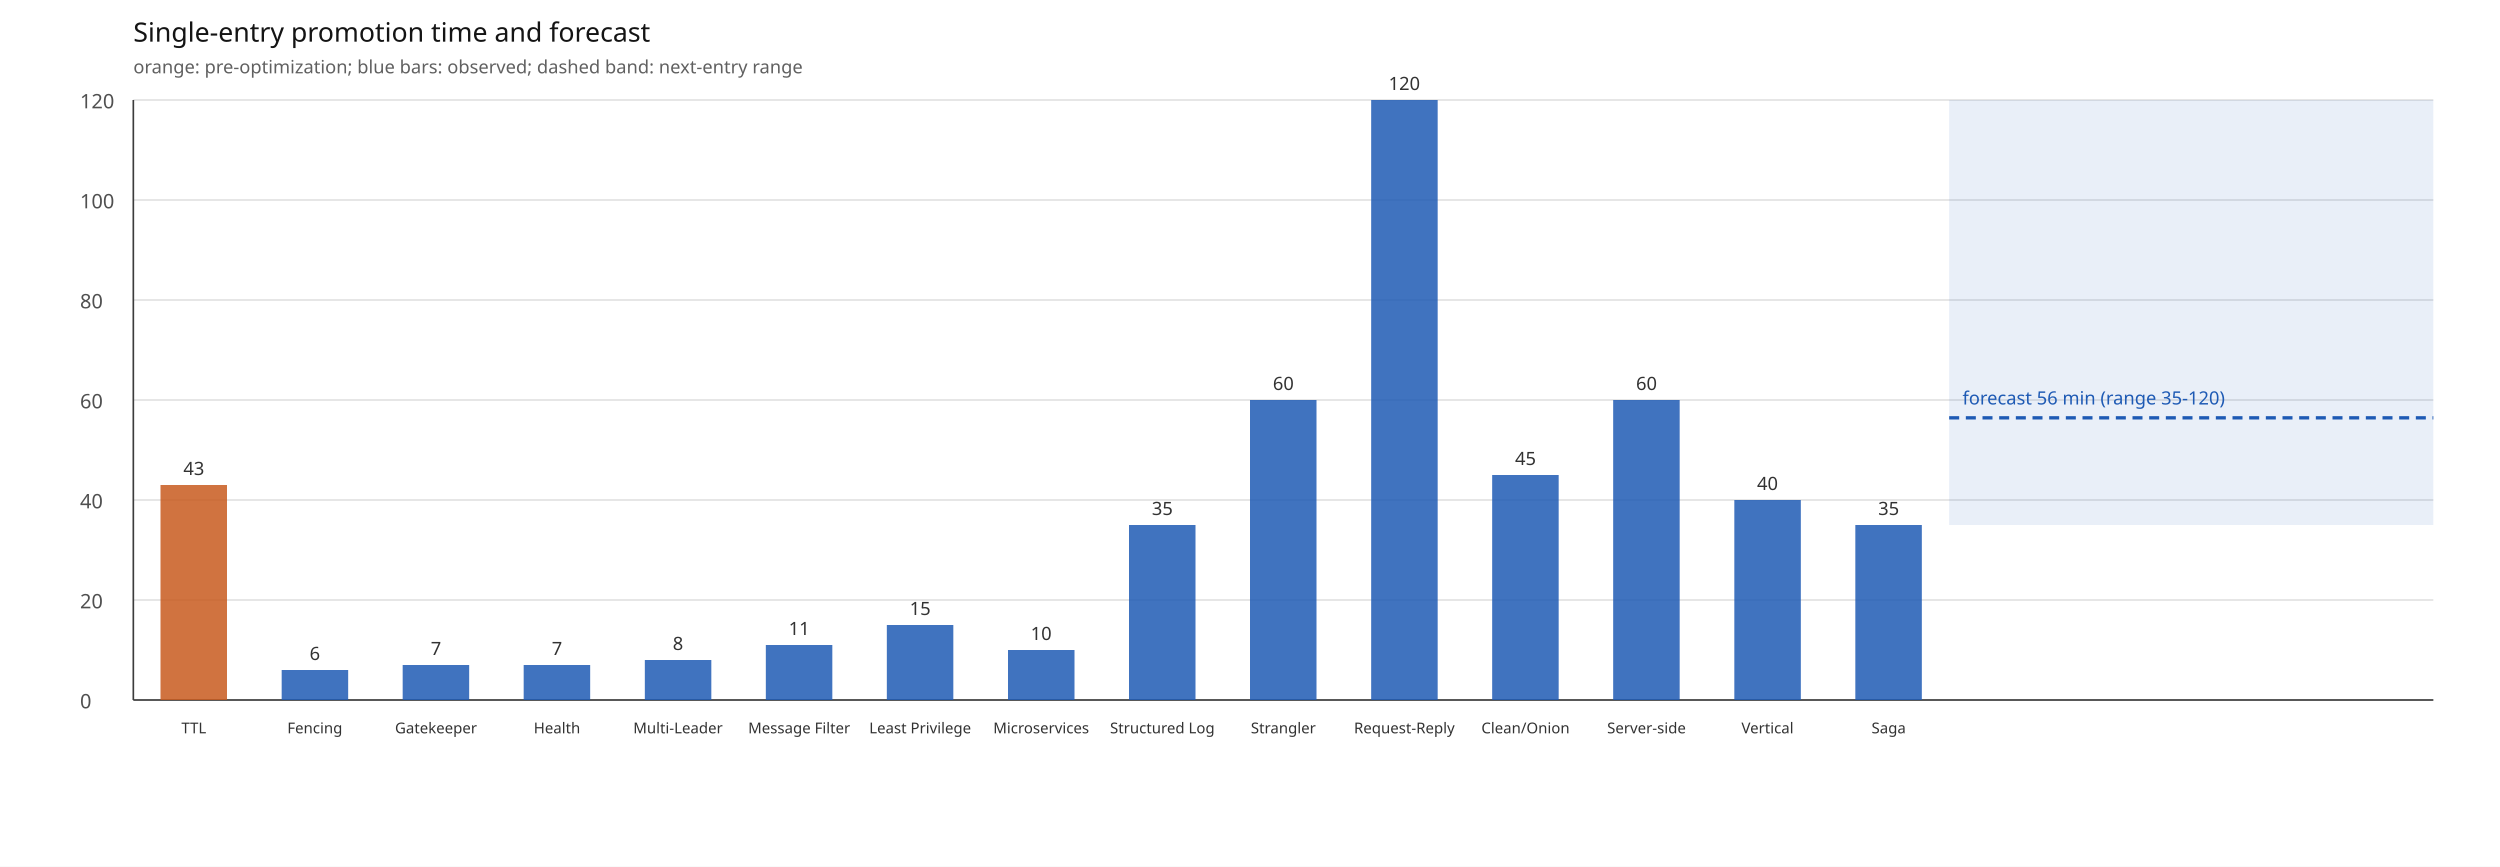
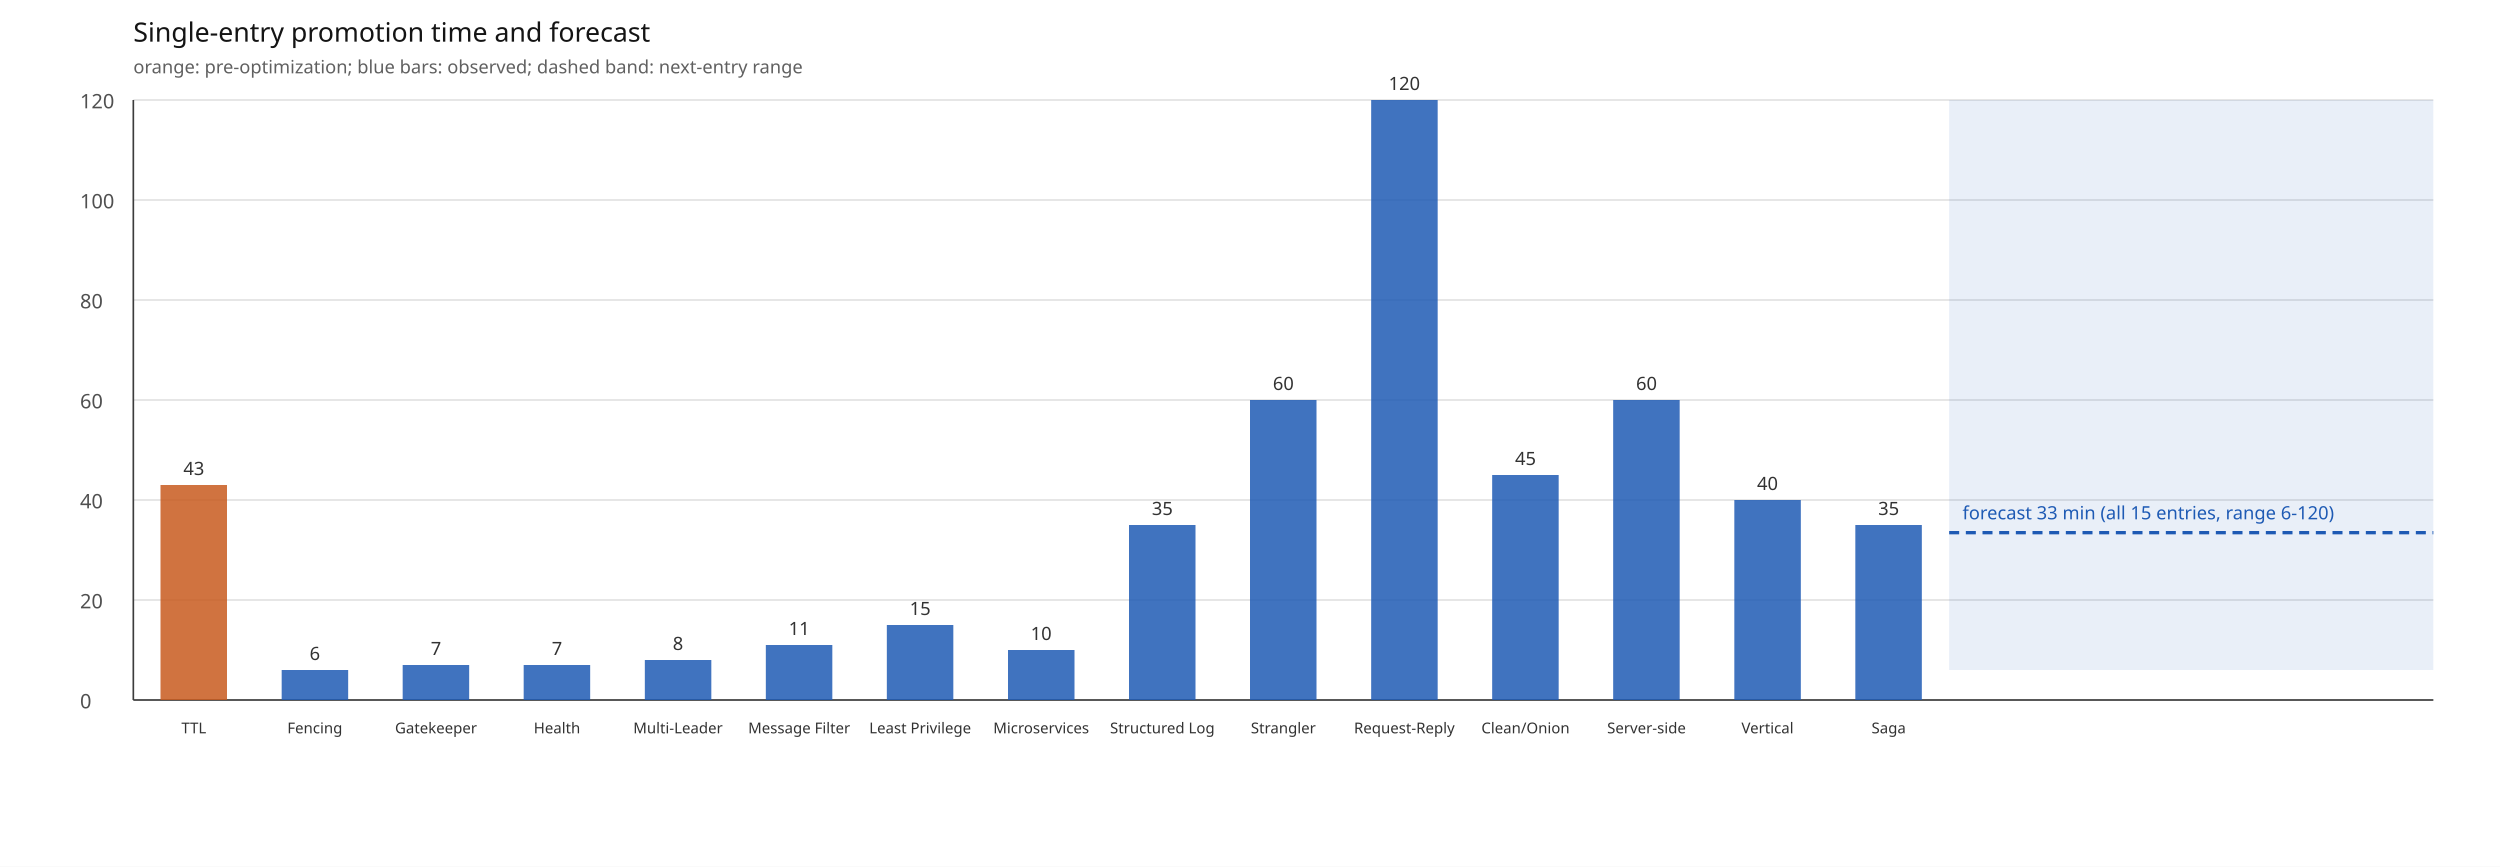
<svg xmlns="http://www.w3.org/2000/svg" width="1500" height="520">
  <rect width="100%" height="100%" fill="white" />
  <line x1="80" y1="420.0" x2="1460" y2="420.0" stroke="#e1e1e1" />
  <text x="48" y="425.0" font-family="Verdana" font-size="12" fill="#505050">0</text>
  <line x1="80" y1="360.0" x2="1460" y2="360.0" stroke="#e1e1e1" />
  <text x="48" y="365.0" font-family="Verdana" font-size="12" fill="#505050">20</text>
  <line x1="80" y1="300.0" x2="1460" y2="300.0" stroke="#e1e1e1" />
  <text x="48" y="305.0" font-family="Verdana" font-size="12" fill="#505050">40</text>
  <line x1="80" y1="240.0" x2="1460" y2="240.0" stroke="#e1e1e1" />
  <text x="48" y="245.0" font-family="Verdana" font-size="12" fill="#505050">60</text>
  <line x1="80" y1="180.0" x2="1460" y2="180.0" stroke="#e1e1e1" />
  <text x="48" y="185.0" font-family="Verdana" font-size="12" fill="#505050">80</text>
  <line x1="80" y1="120.0" x2="1460" y2="120.0" stroke="#e1e1e1" />
  <text x="48" y="125.0" font-family="Verdana" font-size="12" fill="#505050">100</text>
  <line x1="80" y1="60.0" x2="1460" y2="60.0" stroke="#e1e1e1" />
  <text x="48" y="65.0" font-family="Verdana" font-size="12" fill="#505050">120</text>
  <line x1="80" y1="60" x2="80" y2="420" stroke="#3c3c3c" />
  <line x1="80" y1="420" x2="1460" y2="420" stroke="#3c3c3c" />
-   <rect x="1169.5" y="60.0" width="290.5" height="255.0" fill="#1e5ab4" opacity="0.10" />
-   <line x1="1169.5" y1="250.7" x2="1460.0" y2="250.7" stroke="#1e5ab4" stroke-width="2" stroke-dasharray="6 4" />
-   <text x="1177.5" y="242.7" font-family="Verdana" font-size="11" fill="#1e5ab4">forecast 56 min (range 35-120)</text>
+   <rect x="1169.5" y="60.0" width="290.5" height="342.0" fill="#1e5ab4" opacity="0.10" />
+   <line x1="1169.5" y1="319.6" x2="1460.0" y2="319.6" stroke="#1e5ab4" stroke-width="2" stroke-dasharray="6 4" />
+   <text x="1177.5" y="311.6" font-family="Verdana" font-size="11" fill="#1e5ab4">forecast 33 min (all 15 entries, range 6-120)</text>
  <rect x="96.3" y="291.0" width="39.9" height="129.0" fill="#c85a1e" opacity="0.85" />
  <text x="116.3" y="285.0" text-anchor="middle" font-family="Verdana" font-size="11" fill="#323232">43</text>
  <text x="116.3" y="440" text-anchor="middle" font-family="Verdana" font-size="9" fill="#323232">TTL</text>
  <rect x="169.0" y="402.0" width="39.9" height="18.0" fill="#1e5ab4" opacity="0.85" />
  <text x="188.9" y="396.0" text-anchor="middle" font-family="Verdana" font-size="11" fill="#323232">6</text>
  <text x="188.9" y="440" text-anchor="middle" font-family="Verdana" font-size="9" fill="#323232">Fencing</text>
  <rect x="241.6" y="399.0" width="39.9" height="21.0" fill="#1e5ab4" opacity="0.85" />
  <text x="261.6" y="393.0" text-anchor="middle" font-family="Verdana" font-size="11" fill="#323232">7</text>
  <text x="261.6" y="440" text-anchor="middle" font-family="Verdana" font-size="9" fill="#323232">Gatekeeper</text>
  <rect x="314.2" y="399.0" width="39.9" height="21.0" fill="#1e5ab4" opacity="0.85" />
  <text x="334.2" y="393.0" text-anchor="middle" font-family="Verdana" font-size="11" fill="#323232">7</text>
  <text x="334.2" y="440" text-anchor="middle" font-family="Verdana" font-size="9" fill="#323232">Health</text>
  <rect x="386.9" y="396.0" width="39.9" height="24.0" fill="#1e5ab4" opacity="0.85" />
  <text x="406.8" y="390.0" text-anchor="middle" font-family="Verdana" font-size="11" fill="#323232">8</text>
  <text x="406.8" y="440" text-anchor="middle" font-family="Verdana" font-size="9" fill="#323232">Multi-Leader</text>
  <rect x="459.5" y="387.0" width="39.9" height="33.0" fill="#1e5ab4" opacity="0.85" />
  <text x="479.5" y="381.0" text-anchor="middle" font-family="Verdana" font-size="11" fill="#323232">11</text>
  <text x="479.5" y="440" text-anchor="middle" font-family="Verdana" font-size="9" fill="#323232">Message Filter</text>
  <rect x="532.1" y="375.0" width="39.9" height="45.0" fill="#1e5ab4" opacity="0.85" />
  <text x="552.1" y="369.0" text-anchor="middle" font-family="Verdana" font-size="11" fill="#323232">15</text>
  <text x="552.1" y="440" text-anchor="middle" font-family="Verdana" font-size="9" fill="#323232">Least Privilege</text>
  <rect x="604.8" y="390.0" width="39.9" height="30.0" fill="#1e5ab4" opacity="0.85" />
  <text x="624.7" y="384.0" text-anchor="middle" font-family="Verdana" font-size="11" fill="#323232">10</text>
  <text x="624.7" y="440" text-anchor="middle" font-family="Verdana" font-size="9" fill="#323232">Microservices</text>
  <rect x="677.4" y="315.0" width="39.9" height="105.0" fill="#1e5ab4" opacity="0.85" />
  <text x="697.4" y="309.0" text-anchor="middle" font-family="Verdana" font-size="11" fill="#323232">35</text>
  <text x="697.4" y="440" text-anchor="middle" font-family="Verdana" font-size="9" fill="#323232">Structured Log</text>
  <rect x="750.0" y="240.0" width="39.9" height="180.0" fill="#1e5ab4" opacity="0.85" />
  <text x="770.0" y="234.0" text-anchor="middle" font-family="Verdana" font-size="11" fill="#323232">60</text>
  <text x="770.0" y="440" text-anchor="middle" font-family="Verdana" font-size="9" fill="#323232">Strangler</text>
  <rect x="822.7" y="60.0" width="39.9" height="360.0" fill="#1e5ab4" opacity="0.85" />
  <text x="842.6" y="54.0" text-anchor="middle" font-family="Verdana" font-size="11" fill="#323232">120</text>
  <text x="842.6" y="440" text-anchor="middle" font-family="Verdana" font-size="9" fill="#323232">Request-Reply</text>
  <rect x="895.3" y="285.0" width="39.9" height="135.0" fill="#1e5ab4" opacity="0.85" />
  <text x="915.3" y="279.0" text-anchor="middle" font-family="Verdana" font-size="11" fill="#323232">45</text>
  <text x="915.3" y="440" text-anchor="middle" font-family="Verdana" font-size="9" fill="#323232">Clean/Onion</text>
  <rect x="967.9" y="240.0" width="39.9" height="180.0" fill="#1e5ab4" opacity="0.85" />
  <text x="987.9" y="234.0" text-anchor="middle" font-family="Verdana" font-size="11" fill="#323232">60</text>
  <text x="987.9" y="440" text-anchor="middle" font-family="Verdana" font-size="9" fill="#323232">Server-side</text>
  <rect x="1040.6" y="300.0" width="39.9" height="120.0" fill="#1e5ab4" opacity="0.85" />
  <text x="1060.5" y="294.0" text-anchor="middle" font-family="Verdana" font-size="11" fill="#323232">40</text>
  <text x="1060.5" y="440" text-anchor="middle" font-family="Verdana" font-size="9" fill="#323232">Vertical</text>
  <rect x="1113.2" y="315.0" width="39.9" height="105.0" fill="#1e5ab4" opacity="0.85" />
  <text x="1133.2" y="309.0" text-anchor="middle" font-family="Verdana" font-size="11" fill="#323232">35</text>
  <text x="1133.2" y="440" text-anchor="middle" font-family="Verdana" font-size="9" fill="#323232">Saga</text>
  <text x="80" y="25" font-family="Verdana" font-size="16" fill="#141414">Single-entry promotion time and forecast</text>
  <text x="80" y="44" font-family="Verdana" font-size="11" fill="#606060">orange: pre-optimization; blue bars: observed; dashed band: next-entry range</text>
</svg>
